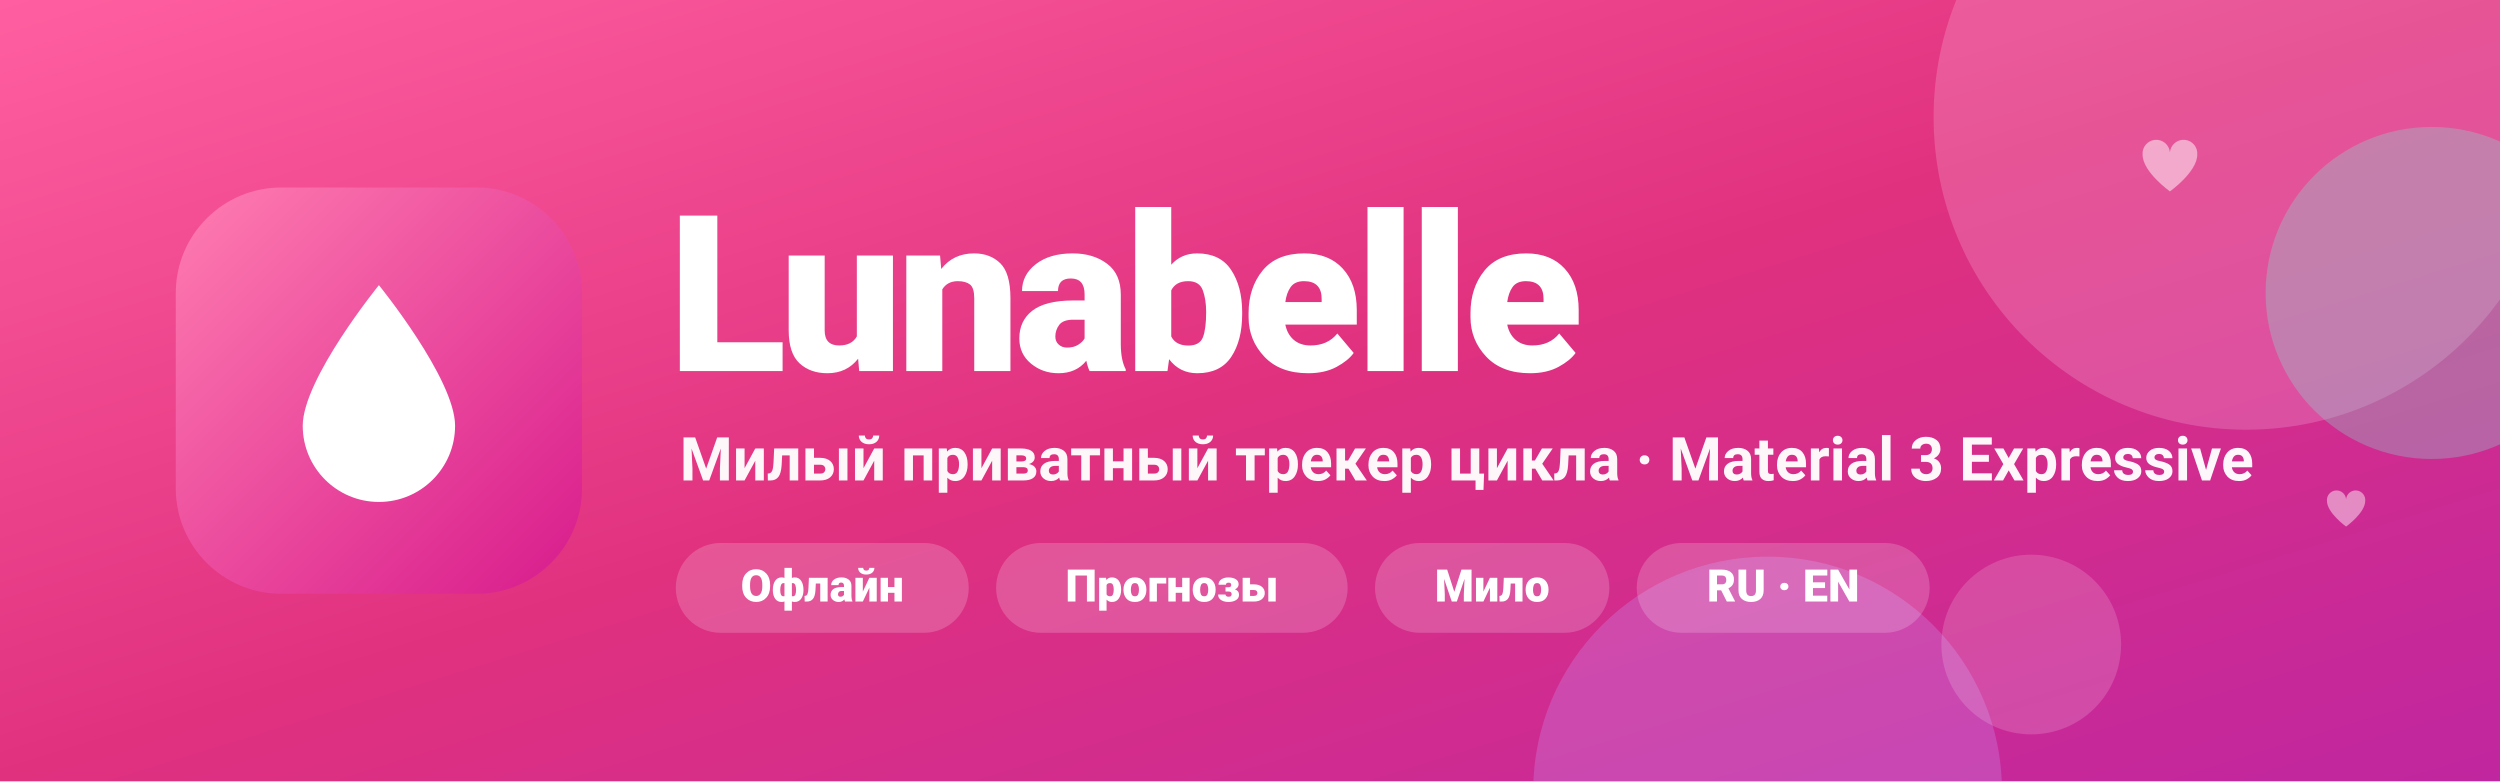
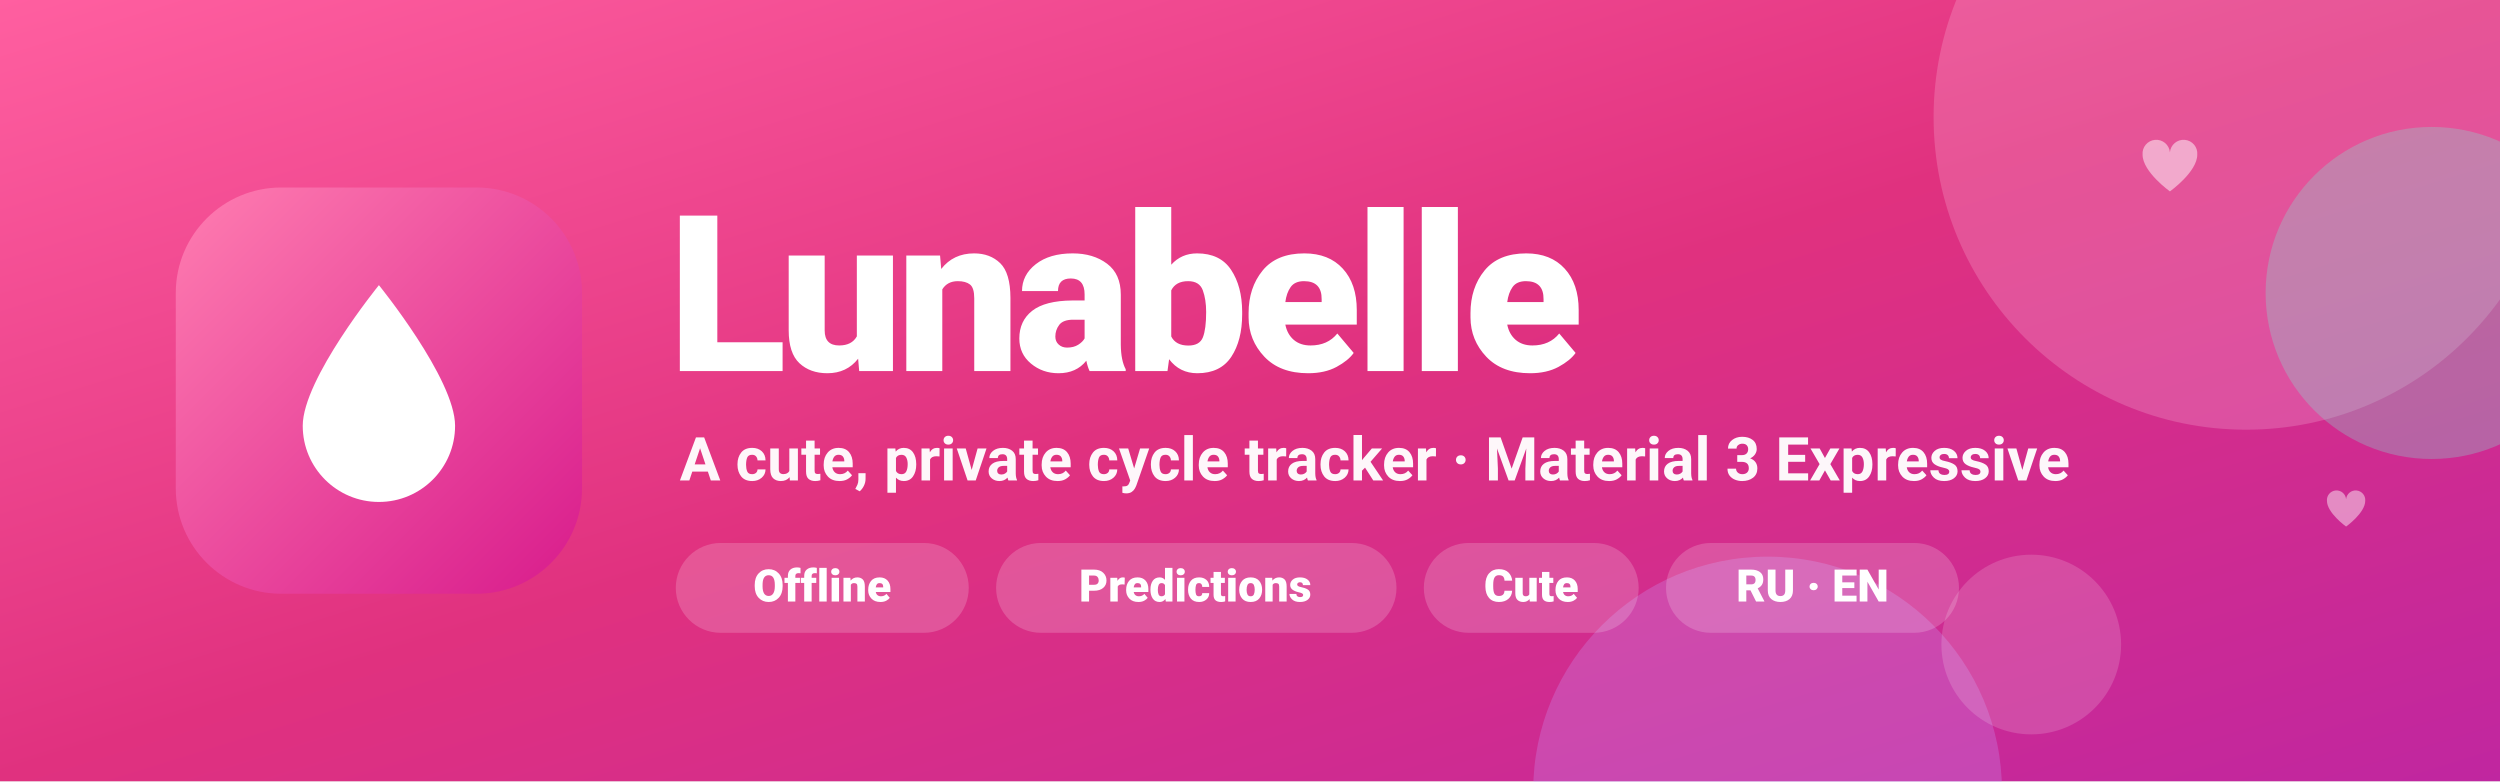
<svg xmlns="http://www.w3.org/2000/svg" viewBox="0 0 1280 400" width="1280" height="400" font-family="'Nunito','Quicksand',-apple-system,'Segoe UI',Roboto,Helvetica,Arial,sans-serif">
  <defs>
    <linearGradient id="bg" x1="0" y1="0" x2="1" y2="1">
      <stop offset="0" stop-color="#FF5FA0" />
      <stop offset="0.5" stop-color="#E0317F" />
      <stop offset="1" stop-color="#C026A0" />
    </linearGradient>
    <linearGradient id="tile" x1="0" y1="0" x2="1" y2="1">
      <stop offset="0" stop-color="#FF7DB0" />
      <stop offset="1" stop-color="#D81B8C" />
    </linearGradient>
  </defs>
  <rect width="1280" height="400" fill="url(#bg)" />
  <circle cx="1150" cy="60" r="160" fill="#FFD1E8" opacity="0.22" />
  <circle cx="905" cy="405" r="120" fill="#C9A0FF" opacity="0.26" />
  <circle cx="1245" cy="150" r="85" fill="#7FE9D2" opacity="0.30" />
  <circle cx="1040" cy="330" r="46" fill="#FFFFFF" opacity="0.16" />
  <path transform="translate(1095,70) scale(2.0)" fill="#FFFFFF" opacity="0.5" d="M8 14 C8 14 1 9 1 4.6 A3.4 3.4 0 0 1 8 4 A3.4 3.4 0 0 1 15 4.6 C15 9 8 14 8 14 Z" />
  <path transform="translate(1190,250) scale(1.4)" fill="#FFFFFF" opacity="0.45" d="M8 14 C8 14 1 9 1 4.6 A3.4 3.4 0 0 1 8 4 A3.4 3.4 0 0 1 15 4.6 C15 9 8 14 8 14 Z" />
  <rect x="90" y="96" width="208" height="208" rx="54" fill="url(#tile)" />
  <path transform="translate(122,128) scale(6)" fill="#FFFFFF" d="M12 3 C12 3 5.5 11 5.5 15 a6.5 6.5 0 1 0 13 0 C18.5 11 12 3 12 3 Z" />
  <text x="342" y="190" fill="#FFFFFF" font-size="112" font-weight="800" letter-spacing="-3">Lunabelle</text>
-   <text x="348" y="246" fill="#FFFFFF" font-size="31" font-weight="700" opacity="0.96">Милый приватный трекер цикла · Material 3 Expressive</text>
+   <text x="348" y="246" fill="#FFFFFF" font-size="31" font-weight="700" opacity="0.96">A cute, private cycle tracker · Material 3 Expressive</text>
  <g font-size="23" font-weight="800" fill="#FFFFFF" text-anchor="middle">
    <rect x="346" y="278" width="150" height="46" rx="23" fill="#FFFFFF" opacity="0.18" />
-     <text x="421" y="308">Офлайн</text>
-     <rect x="510" y="278" width="180" height="46" rx="23" fill="#FFFFFF" opacity="0.18" />
-     <text x="600" y="308">Прогнозы</text>
-     <rect x="704" y="278" width="120" height="46" rx="23" fill="#FFFFFF" opacity="0.18" />
-     <text x="764" y="308">Мило</text>
-     <rect x="838" y="278" width="150" height="46" rx="23" fill="#FFFFFF" opacity="0.18" />
-     <text x="913" y="308">RU · EN</text>
+     <text x="421" y="308">Offline</text>
+     <rect x="510" y="278" width="205" height="46" rx="23" fill="#FFFFFF" opacity="0.18" />
+     <text x="612" y="308">Predictions</text>
+     <rect x="729" y="278" width="110" height="46" rx="23" fill="#FFFFFF" opacity="0.18" />
+     <text x="784" y="308">Cute</text>
+     <rect x="853" y="278" width="150" height="46" rx="23" fill="#FFFFFF" opacity="0.18" />
+     <text x="928" y="308">RU · EN</text>
  </g>
</svg>
